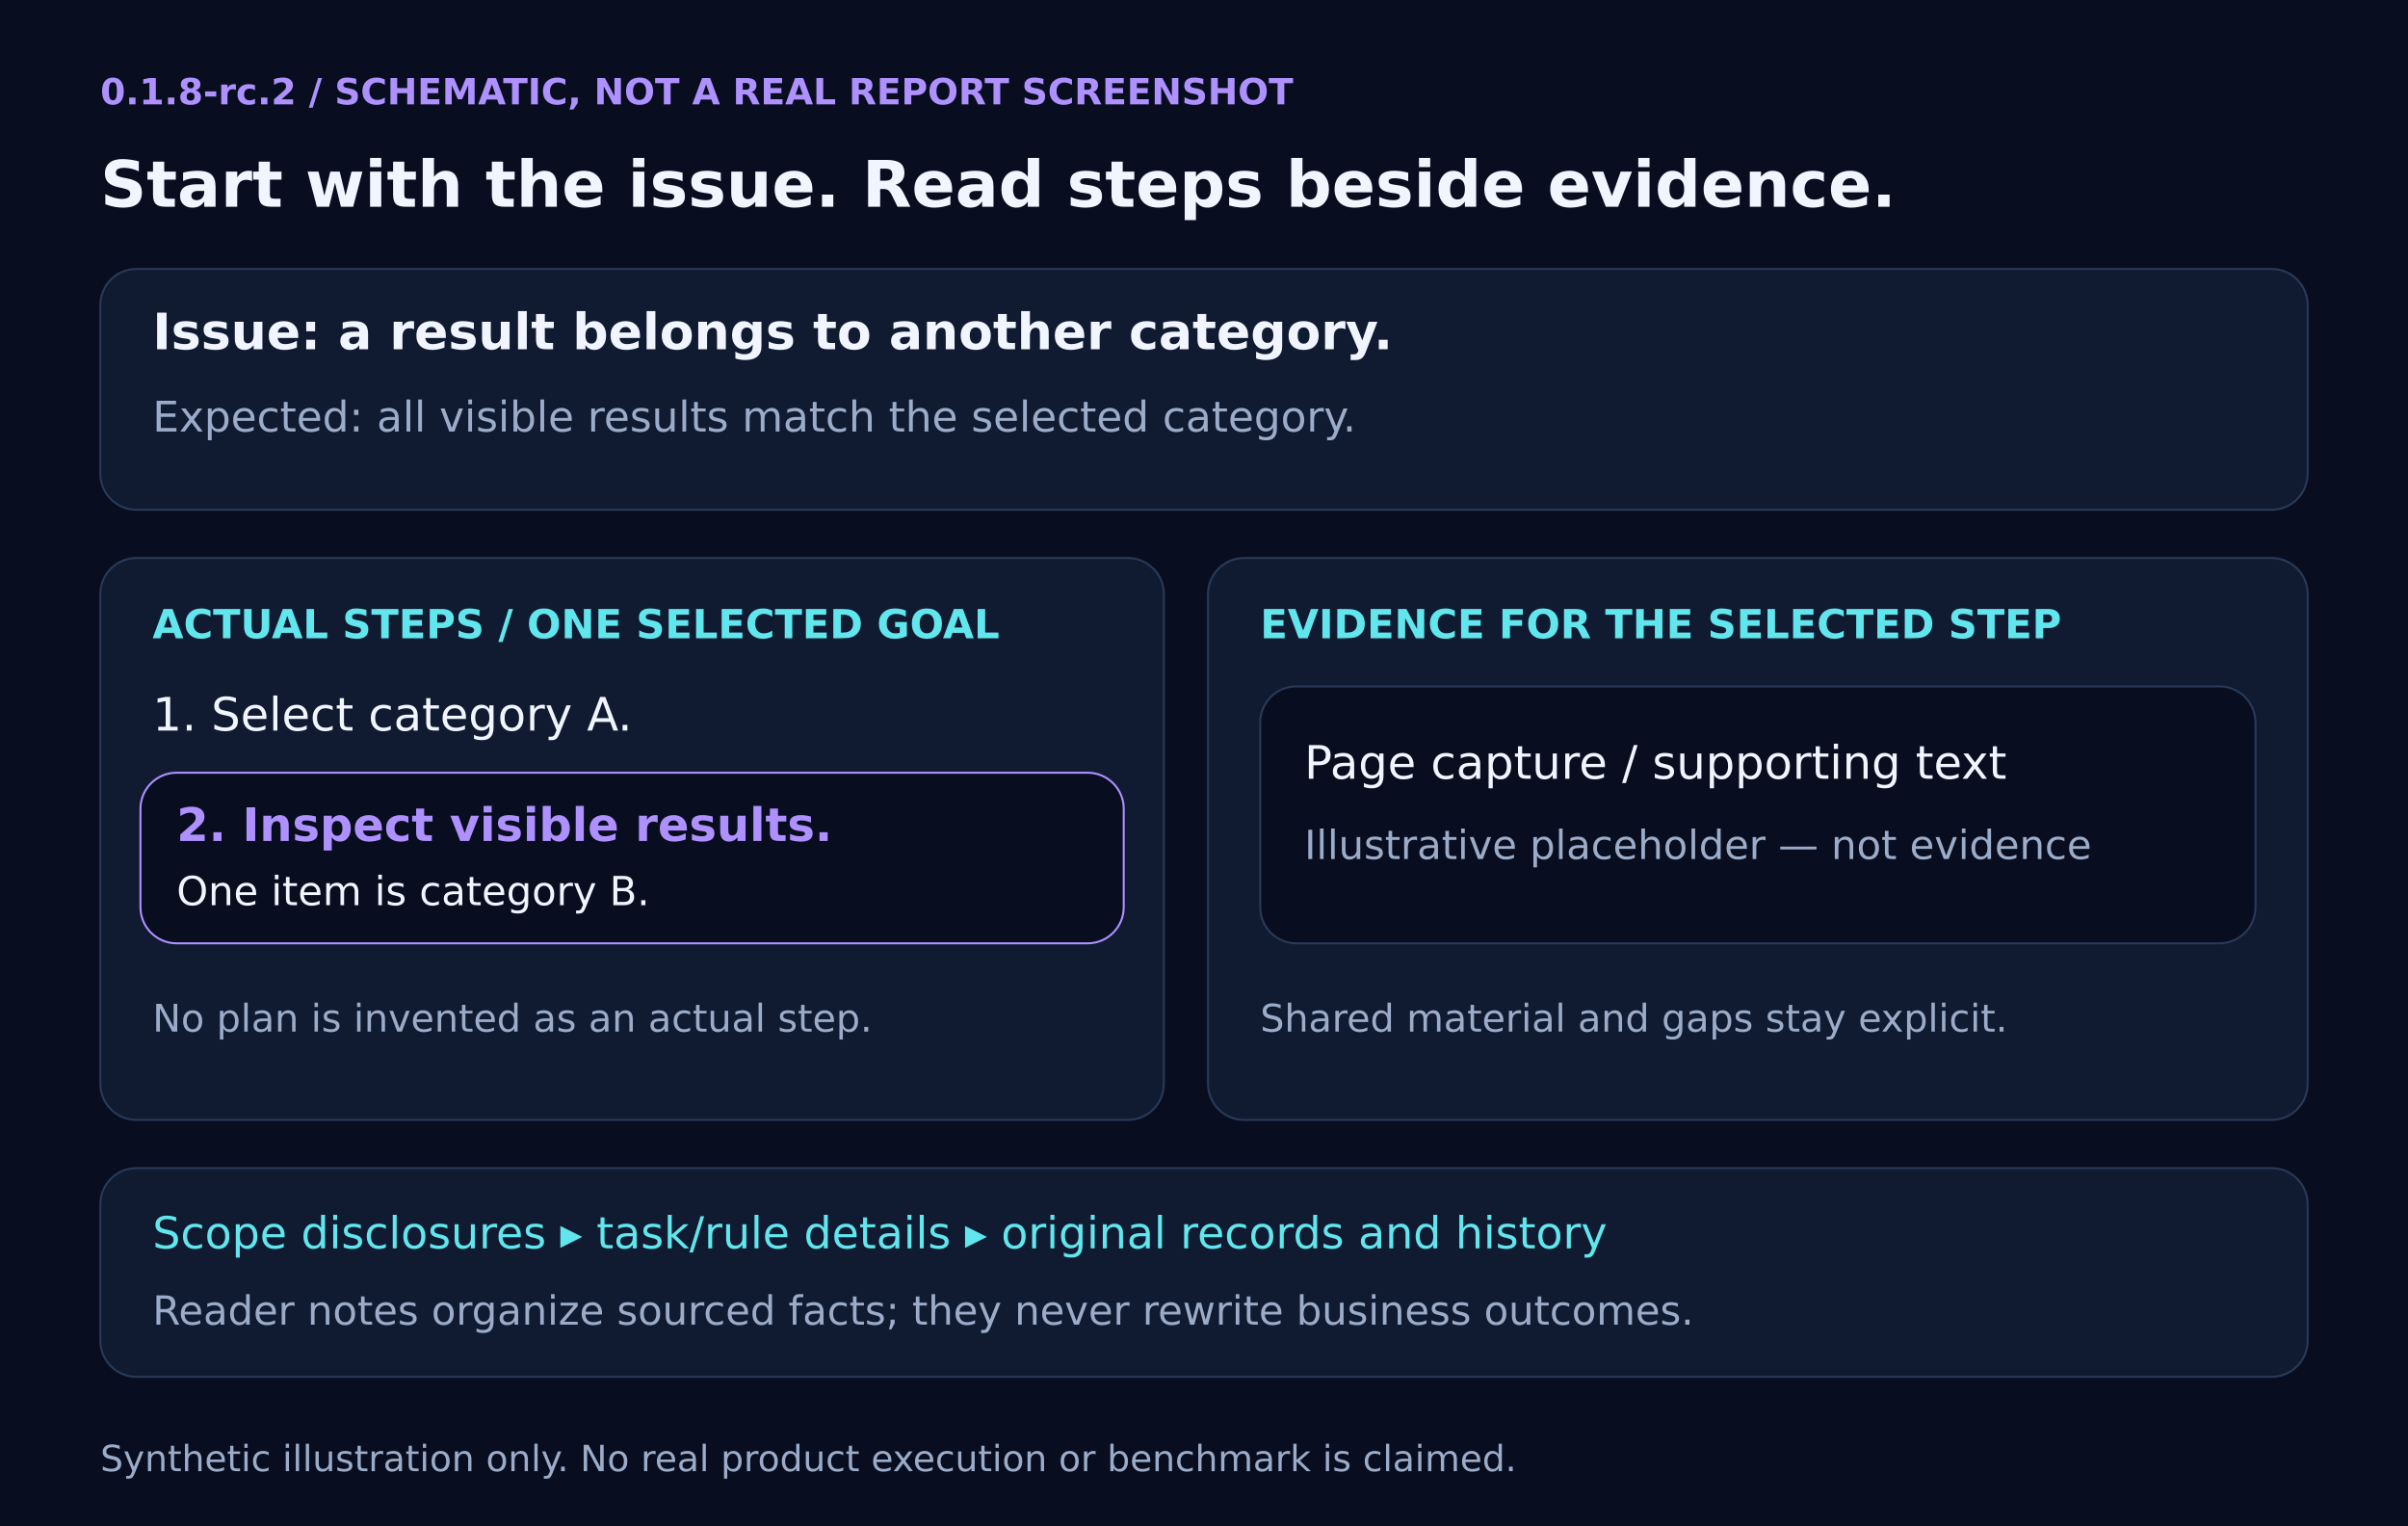
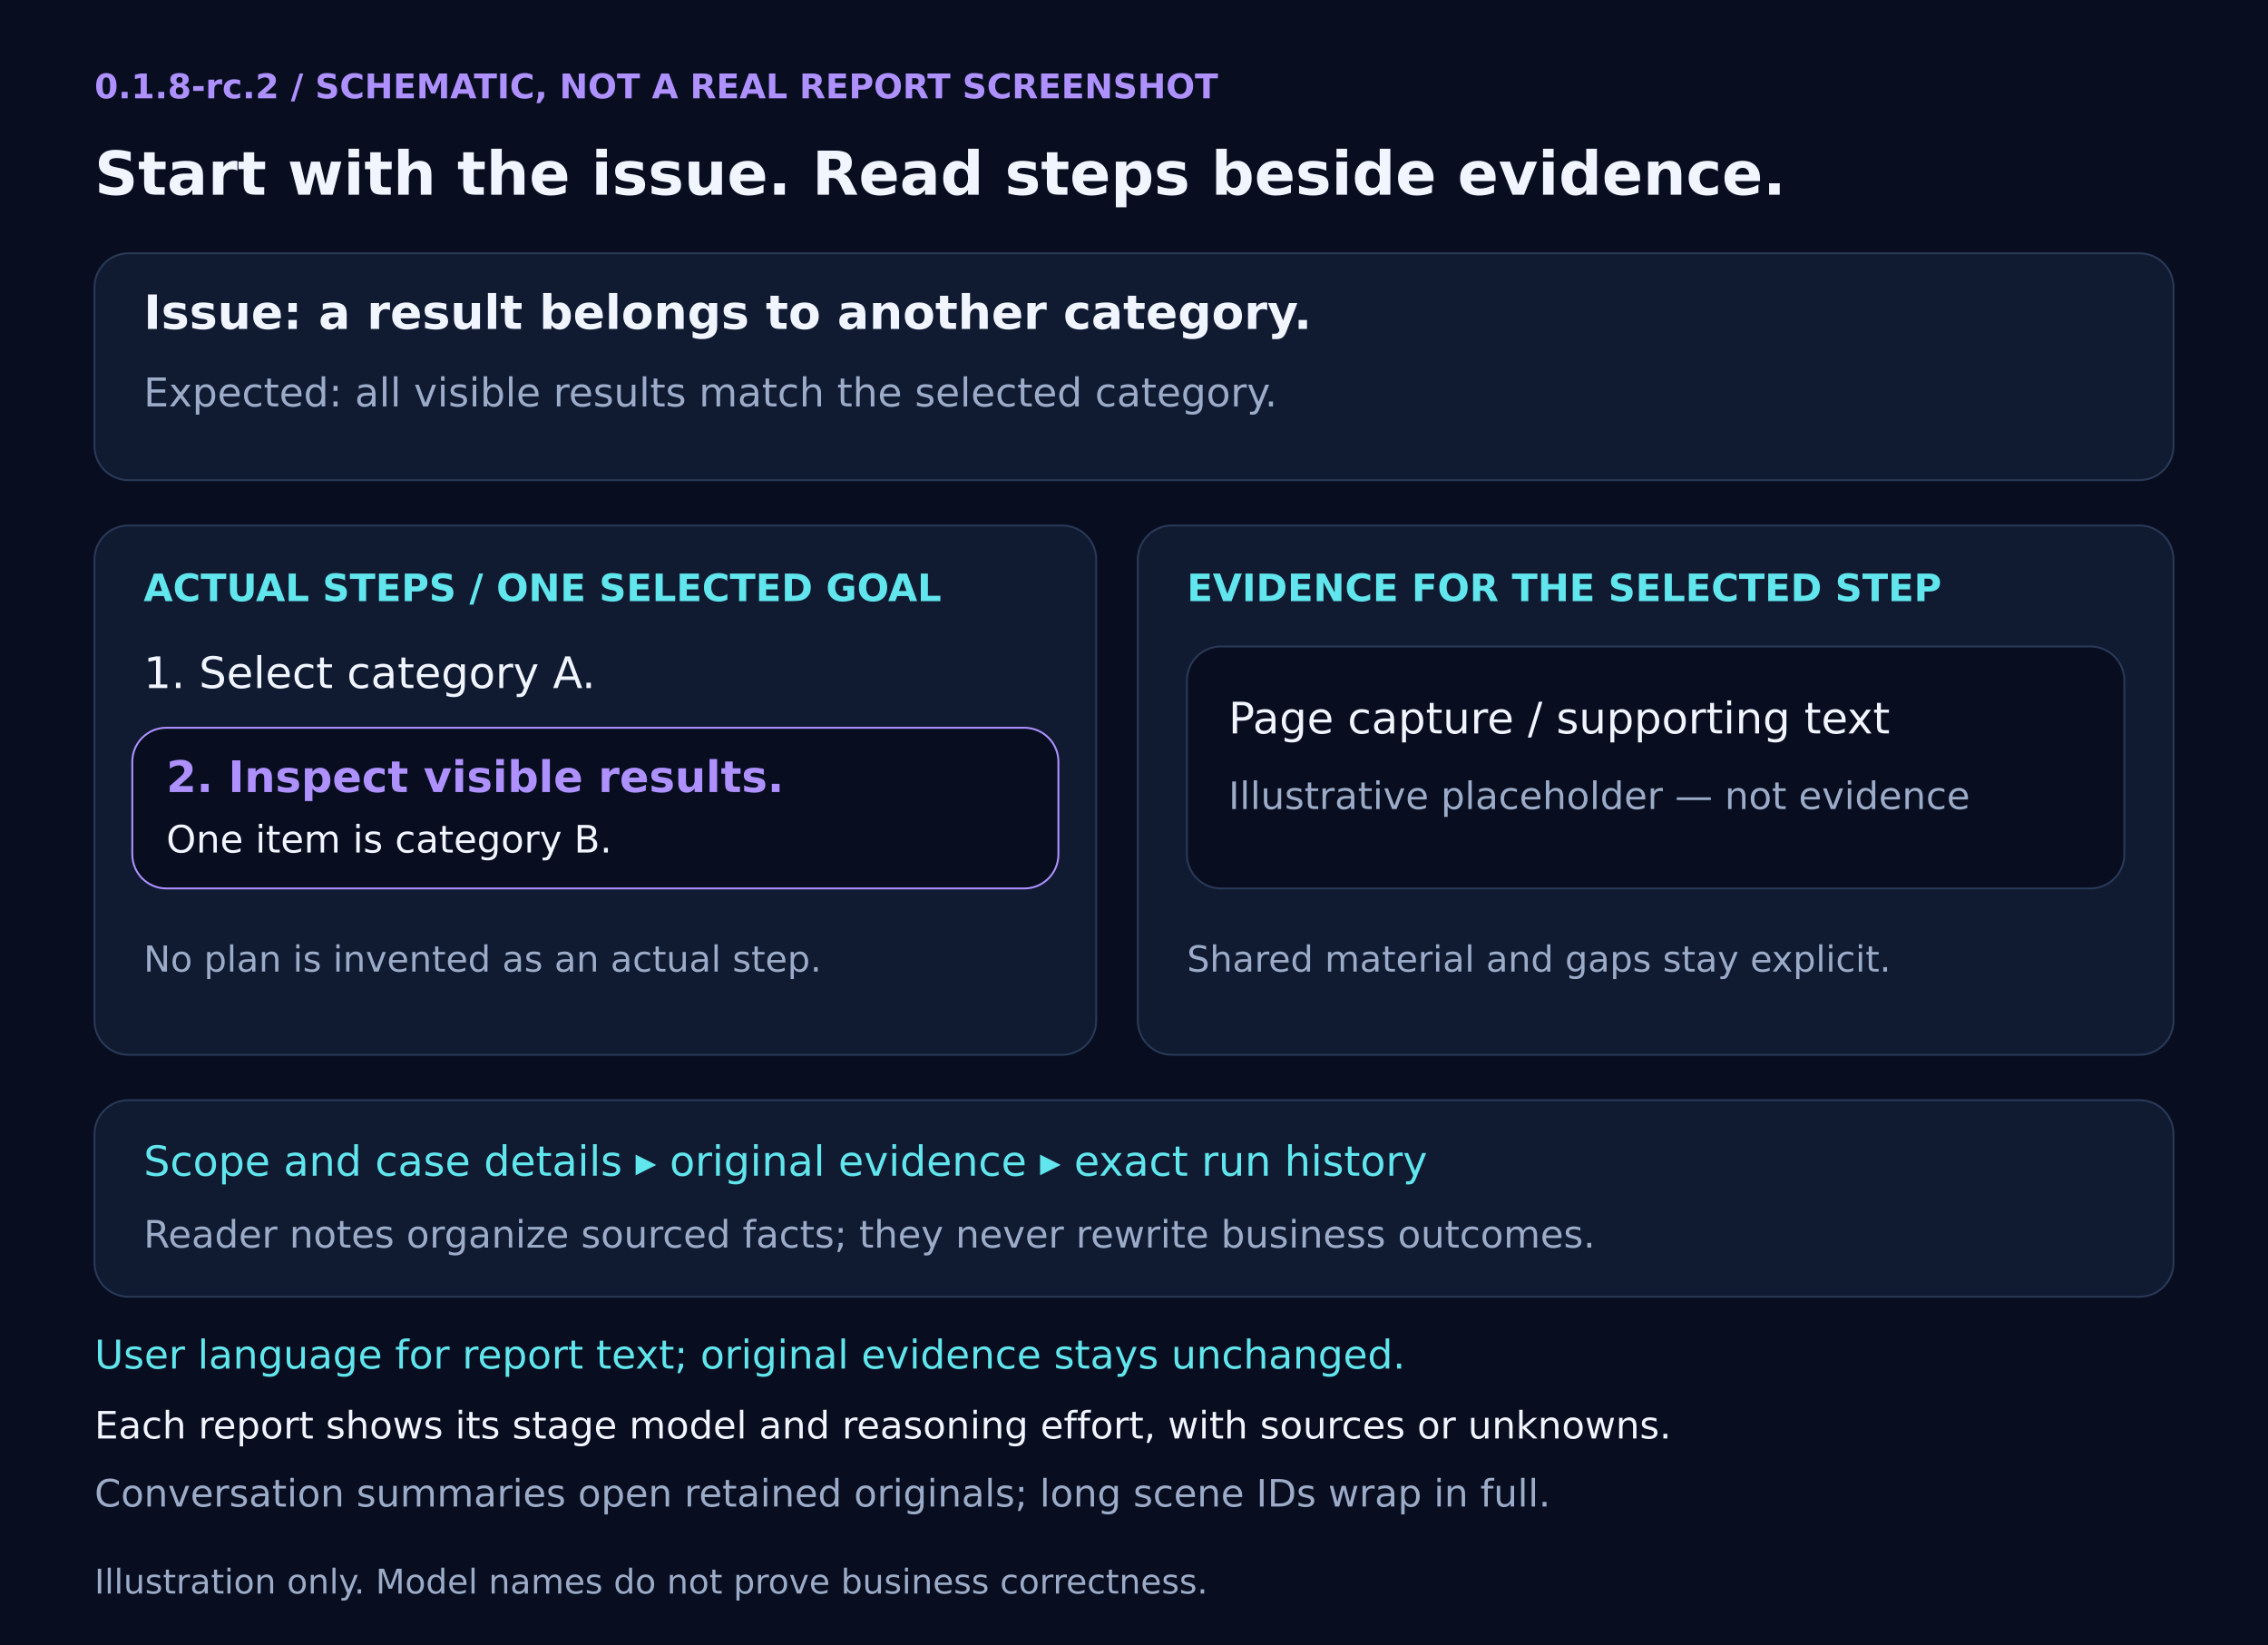
- <svg xmlns="http://www.w3.org/2000/svg" width="1200" height="760" viewBox="0 0 1200 760" role="img" aria-label="Scheme B report reading — illustration">
+ <svg xmlns="http://www.w3.org/2000/svg" width="1200" height="870" viewBox="0 0 1200 870" role="img" aria-label="Scheme B report reading — illustration">
  <defs>
    <linearGradient id="g">
      <stop stop-color="#61e6ed" />
      <stop offset="1" stop-color="#ae91ff" />
    </linearGradient>
    <marker id="arrow" markerWidth="8" markerHeight="8" refX="7" refY="4" orient="auto">
      <path d="M0,0 L8,4 L0,8" fill="#61e6ed" />
    </marker>
  </defs>
  <g font-family="DejaVu Sans, Noto Sans CJK SC, sans-serif">
-     <rect x="0" y="0" width="1200" height="760" rx="0" fill="#080e20" stroke="#080e20" />
+     <rect x="0" y="0" width="1200" height="870" rx="0" fill="#080e20" stroke="#080e20" />
    <path d="M0,2 H1200" stroke="url(#g)" stroke-width="4" />
    <text x="50" y="52" font-size="18" fill="#ae91ff" font-weight="700">0.1.8-rc.2 / SCHEMATIC, NOT A REAL REPORT SCREENSHOT</text>
    <text x="50" y="103" font-size="32" fill="#f1f5ff" font-weight="700">Start with the issue. Read steps beside evidence.</text>
    <rect x="50" y="134" width="1100" height="120" rx="18" fill="#101b32" stroke="#293957" />
    <text x="76" y="174" font-size="25" fill="#f1f5ff" font-weight="700">Issue: a result belongs to another category.</text>
    <text x="76" y="215" font-size="21" fill="#9cacc8" font-weight="400">Expected: all visible results match the selected category.</text>
    <rect x="50" y="278" width="530" height="280" rx="18" fill="#101b32" stroke="#293957" />
    <rect x="602" y="278" width="548" height="280" rx="18" fill="#101b32" stroke="#293957" />
    <text x="76" y="318" font-size="20" fill="#61e6ed" font-weight="700">ACTUAL STEPS / ONE SELECTED GOAL</text>
    <text x="76" y="364" font-size="23" fill="#f1f5ff" font-weight="400">1. Select category A.</text>
    <rect x="70" y="385" width="490" height="85" rx="18" fill="#080e20" stroke="#ae91ff" />
    <text x="88" y="419" font-size="23" fill="#ae91ff" font-weight="700">2. Inspect visible results.</text>
    <text x="88" y="451" font-size="20" fill="#f1f5ff" font-weight="400">One item is category B.</text>
    <text x="76" y="514" font-size="19" fill="#9cacc8" font-weight="400">No plan is invented as an actual step.</text>
    <text x="628" y="318" font-size="20" fill="#61e6ed" font-weight="700">EVIDENCE FOR THE SELECTED STEP</text>
    <rect x="628" y="342" width="496" height="128" rx="18" fill="#080e20" stroke="#293957" />
    <text x="650" y="388" font-size="23" fill="#f1f5ff" font-weight="400">Page capture / supporting text</text>
    <text x="650" y="428" font-size="20" fill="#9cacc8" font-weight="400">Illustrative placeholder — not evidence</text>
    <text x="628" y="514" font-size="19" fill="#9cacc8" font-weight="400">Shared material and gaps stay explicit.</text>
    <rect x="50" y="582" width="1100" height="104" rx="18" fill="#101b32" stroke="#293957" />
-     <text x="76" y="622" font-size="22" fill="#61e6ed" font-weight="400">Scope disclosures ▸ task/rule details ▸ original records and history</text>
+     <text x="76" y="622" font-size="22" fill="#61e6ed" font-weight="400">Scope and case details ▸ original evidence ▸ exact run history</text>
    <text x="76" y="660" font-size="20" fill="#9cacc8" font-weight="400">Reader notes organize sourced facts; they never rewrite business outcomes.</text>
-     <text x="50" y="733" font-size="18" fill="#9cacc8" font-weight="400">Synthetic illustration only. No real product execution or benchmark is claimed.</text>
+     <text x="50" y="724" font-size="21" fill="#61e6ed" font-weight="400">User language for report text; original evidence stays unchanged.</text>
+     <text x="50" y="761" font-size="20" fill="#f1f5ff" font-weight="400">Each report shows its stage model and reasoning effort, with sources or unknowns.</text>
+     <text x="50" y="797" font-size="20" fill="#9cacc8" font-weight="400">Conversation summaries open retained originals; long scene IDs wrap in full.</text>
+     <text x="50" y="843" font-size="18" fill="#9cacc8" font-weight="400">Illustration only. Model names do not prove business correctness.</text>
  </g>
</svg>
